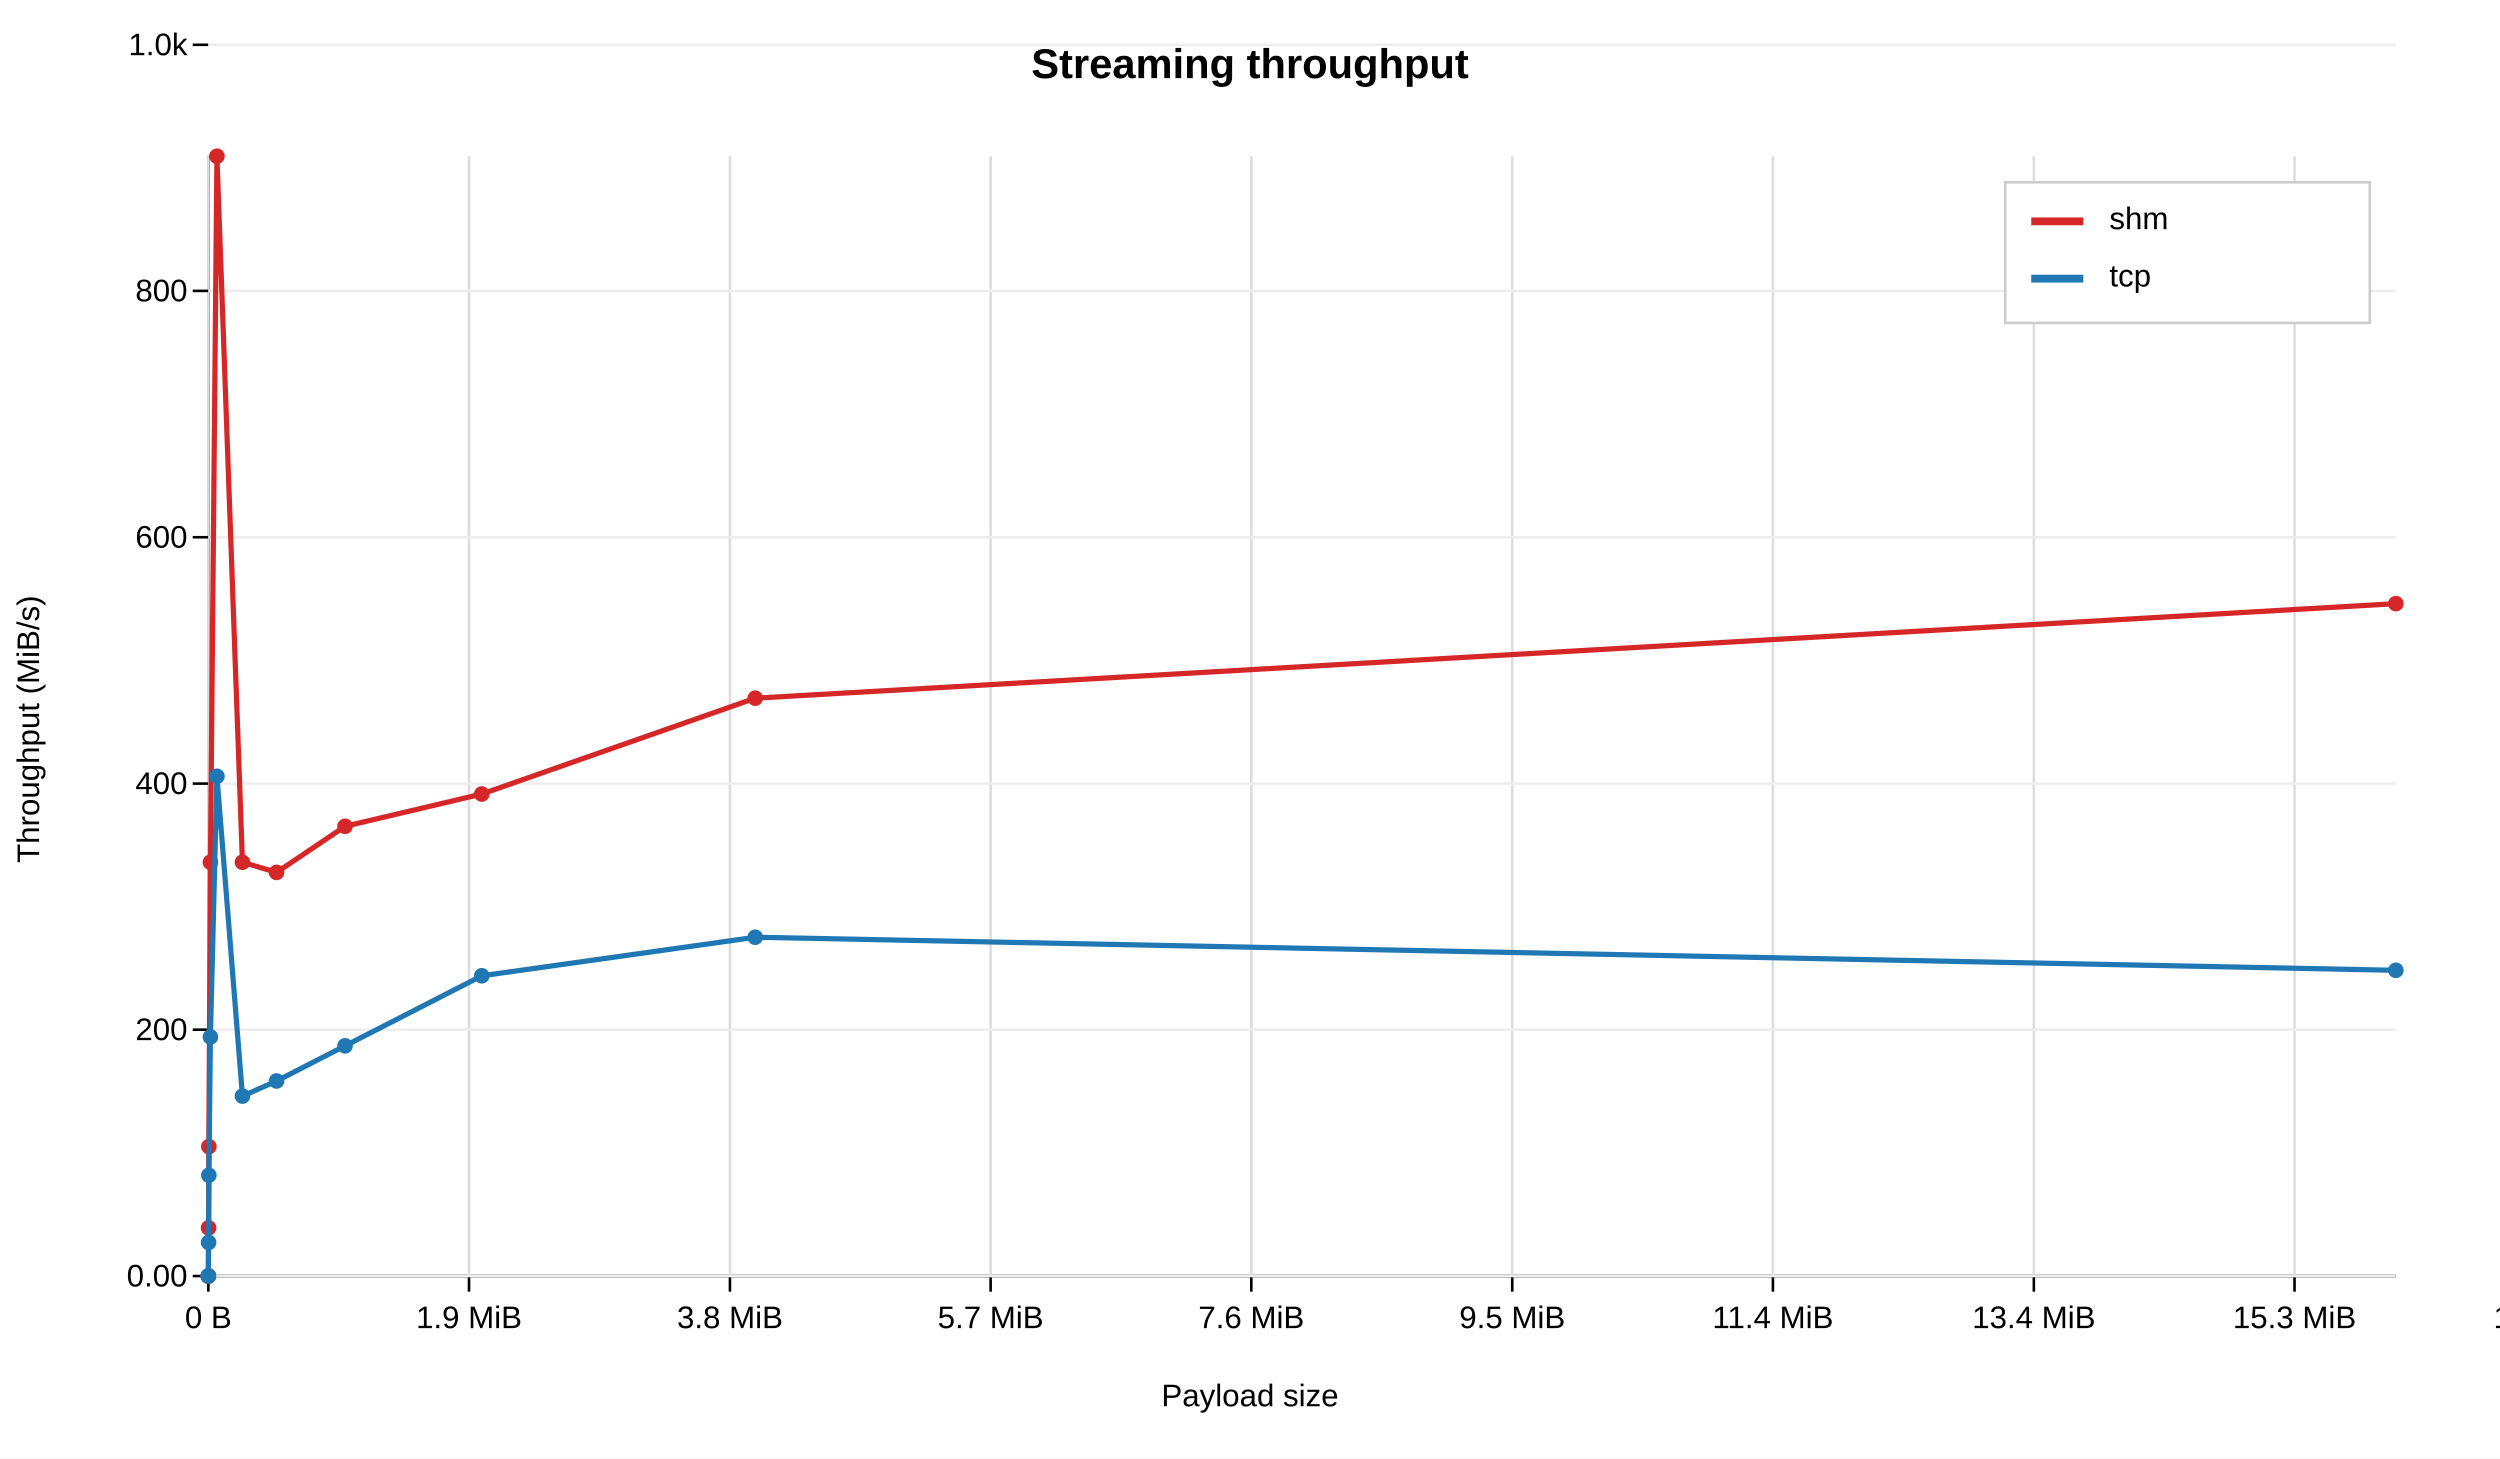
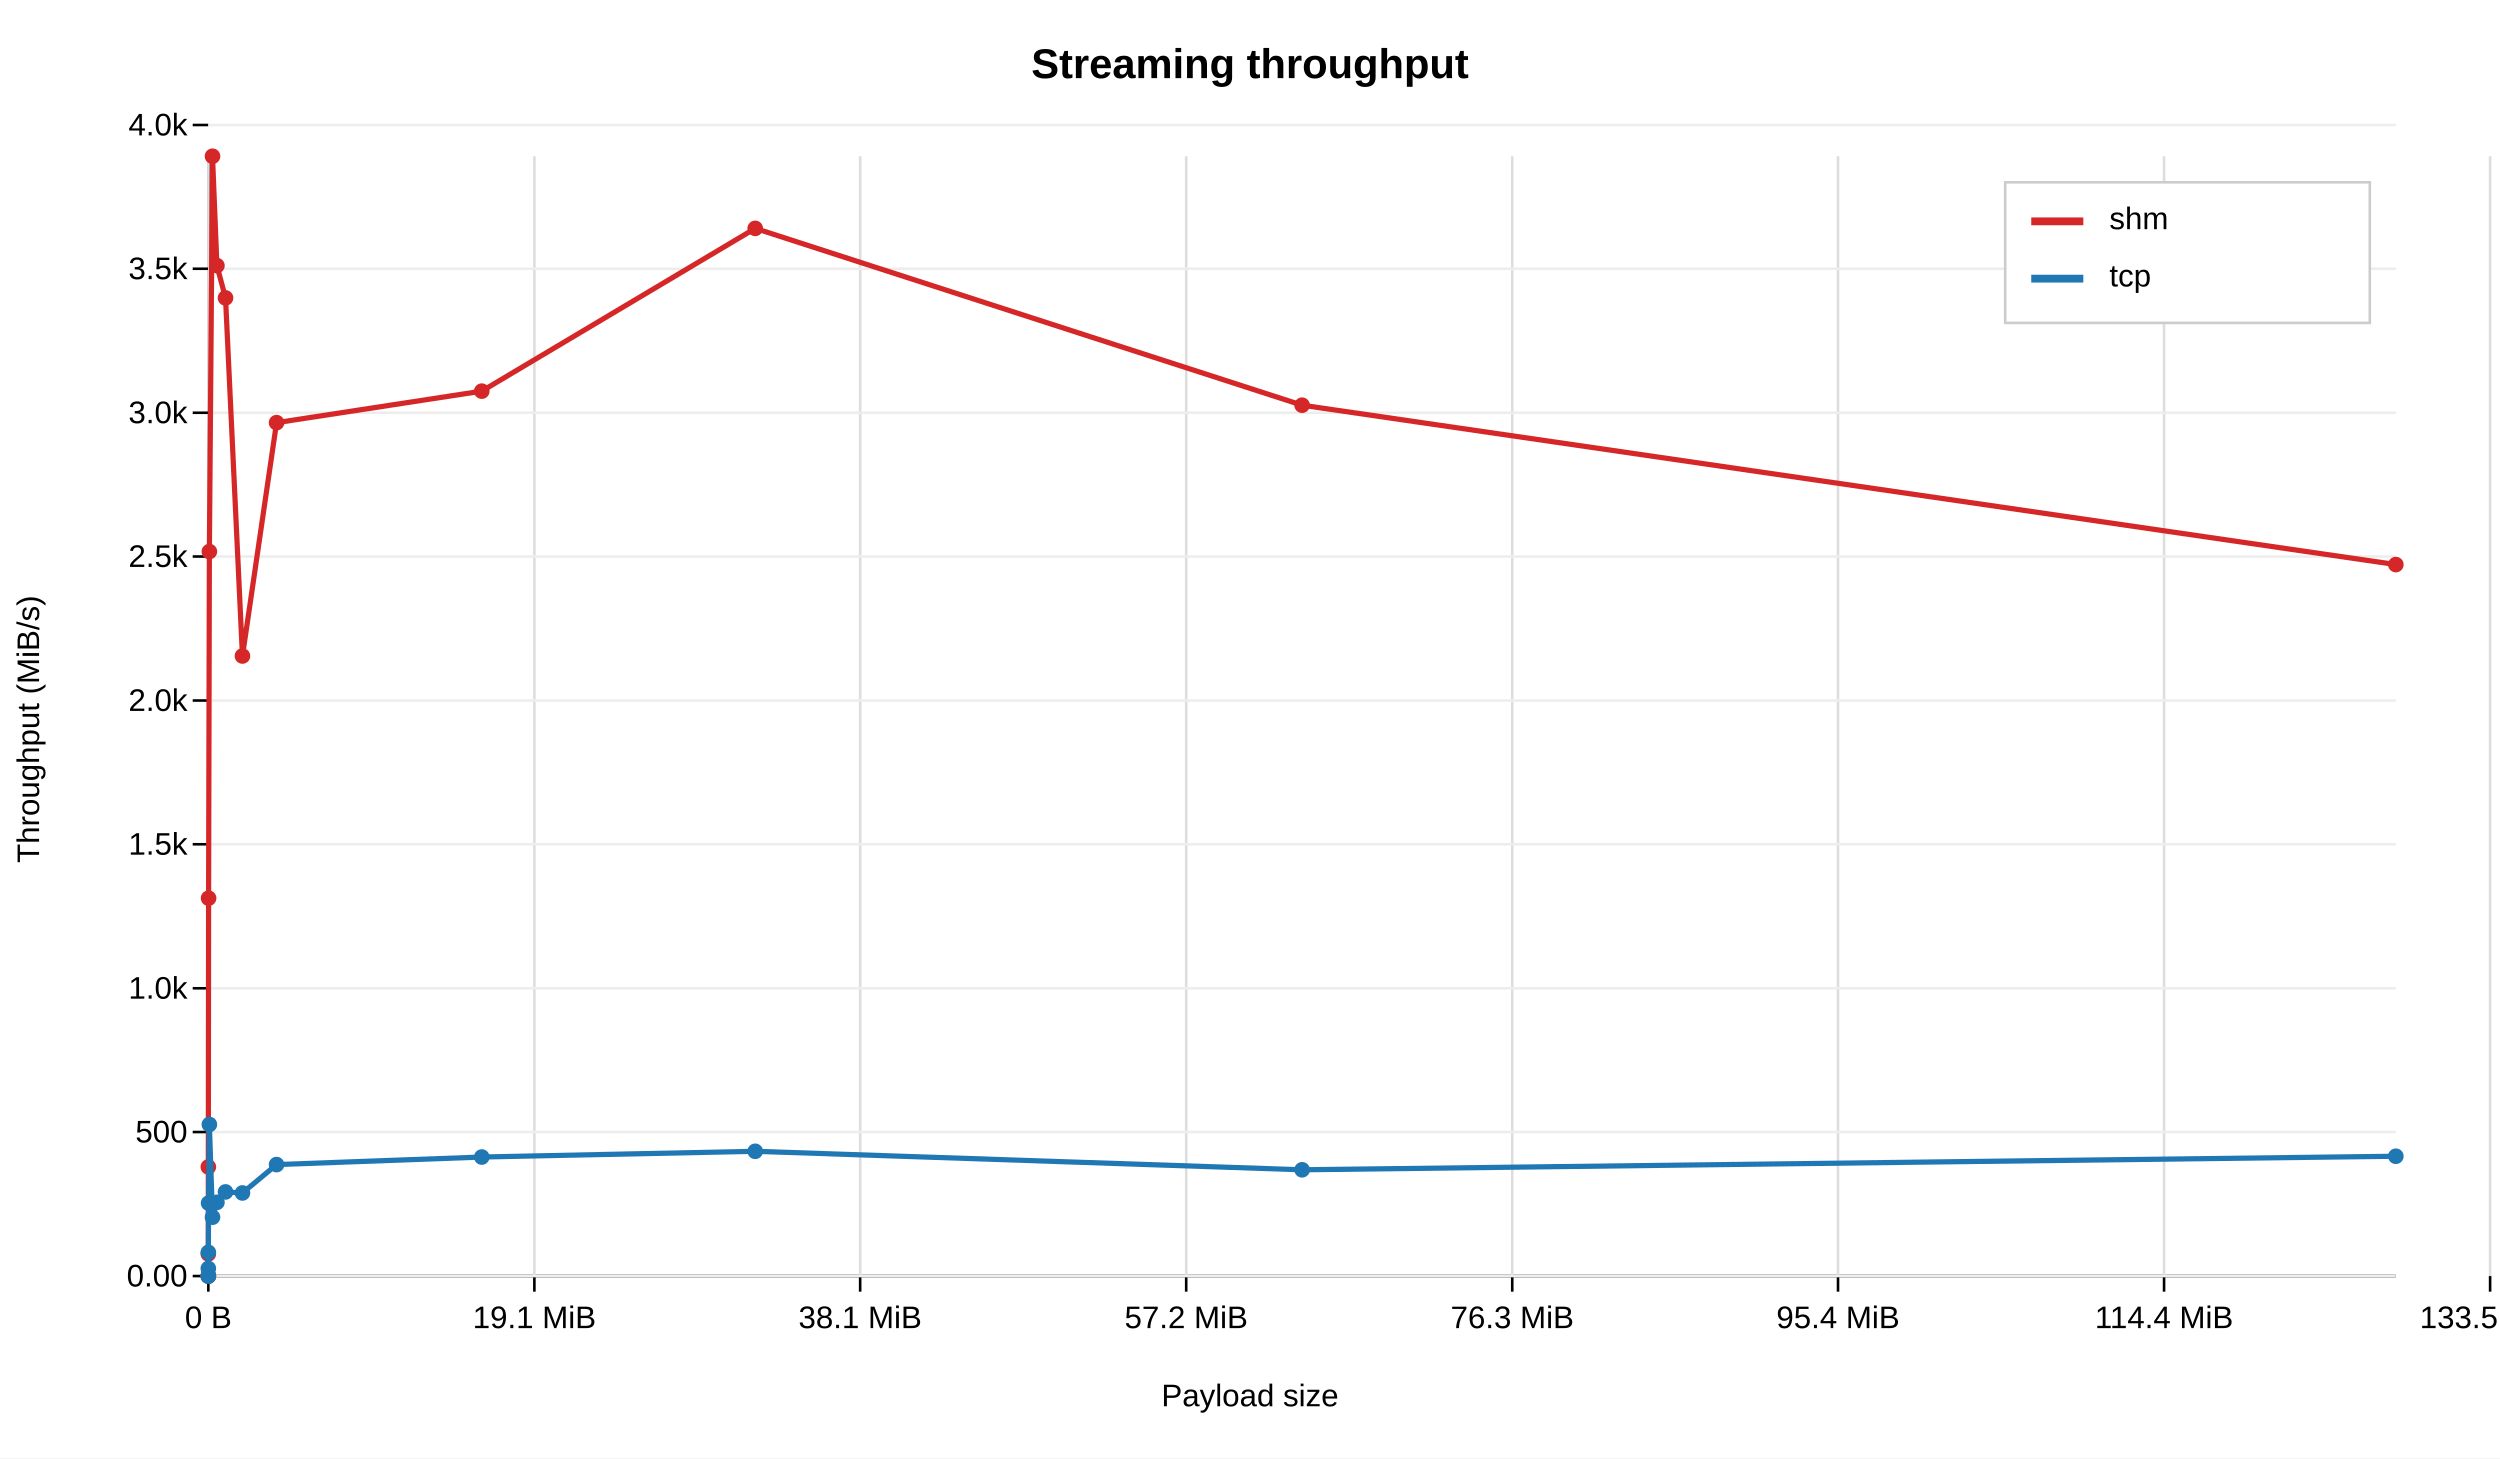
<svg xmlns="http://www.w3.org/2000/svg" width="960" height="560" viewBox="0 0 960 560">
  <style>text{font-family:Arial,sans-serif;font-size:12px;} .title{font-size:16px;font-weight:bold;}</style>
  <rect width="100%" height="100%" fill="white" />
  <text x="480.0" y="30.0" class="title" text-anchor="middle">Streaming throughput</text>
  <text x="480.0" y="540.0" text-anchor="middle">Payload size</text>
  <text x="15" y="280.0" transform="rotate(-90 15,280.0)" text-anchor="middle">Throughput (MiB/s)</text>
  <line x1="80.0" y1="490.0" x2="920.0" y2="490.0" stroke="black" />
  <line x1="80.0" y1="490.0" x2="80.0" y2="60.0" stroke="black" />
  <line x1="80.0" y1="490.0" x2="80.0" y2="496.0" stroke="black" />
  <text x="80.0" y="510.0" text-anchor="middle">0 B</text>
  <line x1="80.0" y1="490.0" x2="80.0" y2="60.0" stroke="#dddddd" />
-   <line x1="180.1" y1="490.0" x2="180.1" y2="496.0" stroke="black" />
-   <text x="180.1" y="510.0" text-anchor="middle">1.9 MiB</text>
-   <line x1="180.1" y1="490.0" x2="180.1" y2="60.0" stroke="#dddddd" />
-   <line x1="280.3" y1="490.0" x2="280.3" y2="496.0" stroke="black" />
-   <text x="280.3" y="510.0" text-anchor="middle">3.8 MiB</text>
-   <line x1="280.3" y1="490.0" x2="280.3" y2="60.0" stroke="#dddddd" />
-   <line x1="380.4" y1="490.0" x2="380.4" y2="496.0" stroke="black" />
-   <text x="380.4" y="510.0" text-anchor="middle">5.7 MiB</text>
-   <line x1="380.4" y1="490.0" x2="380.4" y2="60.0" stroke="#dddddd" />
-   <line x1="480.5" y1="490.0" x2="480.5" y2="496.0" stroke="black" />
-   <text x="480.5" y="510.0" text-anchor="middle">7.6 MiB</text>
-   <line x1="480.5" y1="490.0" x2="480.5" y2="60.0" stroke="#dddddd" />
+   <line x1="205.2" y1="490.0" x2="205.2" y2="496.0" stroke="black" />
+   <text x="205.2" y="510.0" text-anchor="middle">19.1 MiB</text>
+   <line x1="205.2" y1="490.0" x2="205.2" y2="60.0" stroke="#dddddd" />
+   <line x1="330.3" y1="490.0" x2="330.3" y2="496.0" stroke="black" />
+   <text x="330.3" y="510.0" text-anchor="middle">38.1 MiB</text>
+   <line x1="330.3" y1="490.0" x2="330.3" y2="60.0" stroke="#dddddd" />
+   <line x1="455.5" y1="490.0" x2="455.5" y2="496.0" stroke="black" />
+   <text x="455.5" y="510.0" text-anchor="middle">57.2 MiB</text>
+   <line x1="455.5" y1="490.0" x2="455.5" y2="60.0" stroke="#dddddd" />
  <line x1="580.7" y1="490.0" x2="580.7" y2="496.0" stroke="black" />
-   <text x="580.7" y="510.0" text-anchor="middle">9.5 MiB</text>
+   <text x="580.7" y="510.0" text-anchor="middle">76.3 MiB</text>
  <line x1="580.7" y1="490.0" x2="580.7" y2="60.0" stroke="#dddddd" />
-   <line x1="680.8" y1="490.0" x2="680.8" y2="496.0" stroke="black" />
-   <text x="680.8" y="510.0" text-anchor="middle">11.4 MiB</text>
-   <line x1="680.8" y1="490.0" x2="680.8" y2="60.0" stroke="#dddddd" />
-   <line x1="781.0" y1="490.0" x2="781.0" y2="496.0" stroke="black" />
-   <text x="781.0" y="510.0" text-anchor="middle">13.4 MiB</text>
-   <line x1="781.0" y1="490.0" x2="781.0" y2="60.0" stroke="#dddddd" />
-   <line x1="881.1" y1="490.0" x2="881.1" y2="496.0" stroke="black" />
-   <text x="881.1" y="510.0" text-anchor="middle">15.3 MiB</text>
-   <line x1="881.1" y1="490.0" x2="881.1" y2="60.0" stroke="#dddddd" />
-   <line x1="981.2" y1="490.0" x2="981.2" y2="496.0" stroke="black" />
-   <text x="981.2" y="510.0" text-anchor="middle">17.2 MiB</text>
-   <line x1="981.2" y1="490.0" x2="981.2" y2="60.0" stroke="#dddddd" />
+   <line x1="705.8" y1="490.0" x2="705.8" y2="496.0" stroke="black" />
+   <text x="705.8" y="510.0" text-anchor="middle">95.4 MiB</text>
+   <line x1="705.8" y1="490.0" x2="705.8" y2="60.0" stroke="#dddddd" />
+   <line x1="831.0" y1="490.0" x2="831.0" y2="496.0" stroke="black" />
+   <text x="831.0" y="510.0" text-anchor="middle">114.4 MiB</text>
+   <line x1="831.0" y1="490.0" x2="831.0" y2="60.0" stroke="#dddddd" />
+   <line x1="956.2" y1="490.0" x2="956.2" y2="496.0" stroke="black" />
+   <text x="956.2" y="510.0" text-anchor="middle">133.5 MiB</text>
+   <line x1="956.2" y1="490.0" x2="956.2" y2="60.0" stroke="#dddddd" />
  <line x1="74.0" y1="490.0" x2="80.0" y2="490.0" stroke="black" />
  <text x="72.0" y="494.0" text-anchor="end">0.00</text>
  <line x1="80.0" y1="490.0" x2="920.0" y2="490.0" stroke="#ededed" />
-   <line x1="74.0" y1="395.4" x2="80.0" y2="395.4" stroke="black" />
-   <text x="72.0" y="399.4" text-anchor="end">200</text>
-   <line x1="80.0" y1="395.4" x2="920.0" y2="395.4" stroke="#ededed" />
-   <line x1="74.0" y1="300.9" x2="80.0" y2="300.9" stroke="black" />
-   <text x="72.0" y="304.9" text-anchor="end">400</text>
-   <line x1="80.0" y1="300.9" x2="920.0" y2="300.9" stroke="#ededed" />
-   <line x1="74.0" y1="206.3" x2="80.0" y2="206.3" stroke="black" />
-   <text x="72.0" y="210.3" text-anchor="end">600</text>
-   <line x1="80.0" y1="206.3" x2="920.0" y2="206.3" stroke="#ededed" />
-   <line x1="74.0" y1="111.7" x2="80.0" y2="111.7" stroke="black" />
-   <text x="72.0" y="115.7" text-anchor="end">800</text>
-   <line x1="80.0" y1="111.7" x2="920.0" y2="111.7" stroke="#ededed" />
-   <line x1="74.0" y1="17.2" x2="80.0" y2="17.2" stroke="black" />
-   <text x="72.0" y="21.2" text-anchor="end">1.0k</text>
-   <line x1="80.0" y1="17.2" x2="920.0" y2="17.2" stroke="#ededed" />
-   <polyline fill="none" stroke="#d62728" stroke-width="2" points="80.0,490.0 80.0,490.0 80.1,471.5 80.2,440.3 80.8,331.1 83.3,60.0 93.1,331.1 106.2,335.0 132.5,317.3 185.0,304.9 290.0,268.1 920.0,231.8 " />
+   <line x1="74.0" y1="434.7" x2="80.0" y2="434.7" stroke="black" />
+   <text x="72.0" y="438.7" text-anchor="end">500</text>
+   <line x1="80.0" y1="434.7" x2="920.0" y2="434.7" stroke="#ededed" />
+   <line x1="74.0" y1="379.5" x2="80.0" y2="379.5" stroke="black" />
+   <text x="72.0" y="383.5" text-anchor="end">1.0k</text>
+   <line x1="80.0" y1="379.5" x2="920.0" y2="379.5" stroke="#ededed" />
+   <line x1="74.0" y1="324.2" x2="80.0" y2="324.2" stroke="black" />
+   <text x="72.0" y="328.2" text-anchor="end">1.5k</text>
+   <line x1="80.0" y1="324.2" x2="920.0" y2="324.2" stroke="#ededed" />
+   <line x1="74.0" y1="269.0" x2="80.0" y2="269.0" stroke="black" />
+   <text x="72.0" y="273.0" text-anchor="end">2.0k</text>
+   <line x1="80.0" y1="269.0" x2="920.0" y2="269.0" stroke="#ededed" />
+   <line x1="74.0" y1="213.7" x2="80.0" y2="213.7" stroke="black" />
+   <text x="72.0" y="217.7" text-anchor="end">2.5k</text>
+   <line x1="80.0" y1="213.7" x2="920.0" y2="213.7" stroke="#ededed" />
+   <line x1="74.0" y1="158.5" x2="80.0" y2="158.5" stroke="black" />
+   <text x="72.0" y="162.5" text-anchor="end">3.0k</text>
+   <line x1="80.0" y1="158.5" x2="920.0" y2="158.5" stroke="#ededed" />
+   <line x1="74.0" y1="103.2" x2="80.0" y2="103.2" stroke="black" />
+   <text x="72.0" y="107.2" text-anchor="end">3.5k</text>
+   <line x1="80.0" y1="103.2" x2="920.0" y2="103.2" stroke="#ededed" />
+   <line x1="74.0" y1="48.0" x2="80.0" y2="48.0" stroke="black" />
+   <text x="72.0" y="52.0" text-anchor="end">4.0k</text>
+   <line x1="80.0" y1="48.0" x2="920.0" y2="48.0" stroke="#ededed" />
+   <polyline fill="none" stroke="#d62728" stroke-width="2" points="80.0,490.0 80.0,490.0 80.0,481.5 80.0,448.1 80.1,344.9 80.4,211.8 81.6,60.0 83.3,102.0 86.6,114.4 93.1,251.9 106.2,162.3 185.0,150.2 290.0,87.7 500.0,155.6 920.0,216.8 " />
  <circle cx="80.0" cy="490.0" r="3" fill="#d62728" />
  <circle cx="80.0" cy="490.0" r="3" fill="#d62728" />
-   <circle cx="80.1" cy="471.5" r="3" fill="#d62728" />
-   <circle cx="80.2" cy="440.3" r="3" fill="#d62728" />
-   <circle cx="80.8" cy="331.1" r="3" fill="#d62728" />
-   <circle cx="83.3" cy="60.0" r="3" fill="#d62728" />
-   <circle cx="93.1" cy="331.1" r="3" fill="#d62728" />
-   <circle cx="106.2" cy="335.0" r="3" fill="#d62728" />
-   <circle cx="132.5" cy="317.3" r="3" fill="#d62728" />
-   <circle cx="185.0" cy="304.9" r="3" fill="#d62728" />
-   <circle cx="290.0" cy="268.1" r="3" fill="#d62728" />
-   <circle cx="920.0" cy="231.8" r="3" fill="#d62728" />
-   <polyline fill="none" stroke="#1f77b4" stroke-width="2" points="80.0,490.0 80.0,490.0 80.1,477.1 80.2,451.3 80.8,398.2 83.3,298.1 93.1,420.9 106.2,415.1 132.5,401.6 185.0,374.7 290.0,359.9 920.0,372.6 " />
+   <circle cx="80.0" cy="481.5" r="3" fill="#d62728" />
+   <circle cx="80.0" cy="448.1" r="3" fill="#d62728" />
+   <circle cx="80.1" cy="344.9" r="3" fill="#d62728" />
+   <circle cx="80.4" cy="211.8" r="3" fill="#d62728" />
+   <circle cx="81.6" cy="60.0" r="3" fill="#d62728" />
+   <circle cx="83.3" cy="102.0" r="3" fill="#d62728" />
+   <circle cx="86.6" cy="114.4" r="3" fill="#d62728" />
+   <circle cx="93.1" cy="251.9" r="3" fill="#d62728" />
+   <circle cx="106.2" cy="162.3" r="3" fill="#d62728" />
+   <circle cx="185.0" cy="150.2" r="3" fill="#d62728" />
+   <circle cx="290.0" cy="87.7" r="3" fill="#d62728" />
+   <circle cx="500.0" cy="155.6" r="3" fill="#d62728" />
+   <circle cx="920.0" cy="216.8" r="3" fill="#d62728" />
+   <polyline fill="none" stroke="#1f77b4" stroke-width="2" points="80.0,490.0 80.0,490.0 80.0,487.1 80.0,480.9 80.1,462.0 80.4,431.8 81.6,467.4 83.3,461.7 86.6,457.7 93.1,458.1 106.2,447.2 185.0,444.3 290.0,442.1 500.0,449.2 920.0,444.0 " />
  <circle cx="80.0" cy="490.0" r="3" fill="#1f77b4" />
  <circle cx="80.0" cy="490.0" r="3" fill="#1f77b4" />
-   <circle cx="80.1" cy="477.1" r="3" fill="#1f77b4" />
-   <circle cx="80.2" cy="451.3" r="3" fill="#1f77b4" />
-   <circle cx="80.8" cy="398.2" r="3" fill="#1f77b4" />
-   <circle cx="83.3" cy="298.1" r="3" fill="#1f77b4" />
-   <circle cx="93.1" cy="420.9" r="3" fill="#1f77b4" />
-   <circle cx="106.2" cy="415.1" r="3" fill="#1f77b4" />
-   <circle cx="132.5" cy="401.6" r="3" fill="#1f77b4" />
-   <circle cx="185.0" cy="374.7" r="3" fill="#1f77b4" />
-   <circle cx="290.0" cy="359.9" r="3" fill="#1f77b4" />
-   <circle cx="920.0" cy="372.6" r="3" fill="#1f77b4" />
+   <circle cx="80.0" cy="487.1" r="3" fill="#1f77b4" />
+   <circle cx="80.0" cy="480.9" r="3" fill="#1f77b4" />
+   <circle cx="80.1" cy="462.0" r="3" fill="#1f77b4" />
+   <circle cx="80.4" cy="431.8" r="3" fill="#1f77b4" />
+   <circle cx="81.6" cy="467.4" r="3" fill="#1f77b4" />
+   <circle cx="83.3" cy="461.7" r="3" fill="#1f77b4" />
+   <circle cx="86.6" cy="457.7" r="3" fill="#1f77b4" />
+   <circle cx="93.1" cy="458.1" r="3" fill="#1f77b4" />
+   <circle cx="106.2" cy="447.2" r="3" fill="#1f77b4" />
+   <circle cx="185.0" cy="444.3" r="3" fill="#1f77b4" />
+   <circle cx="290.0" cy="442.1" r="3" fill="#1f77b4" />
+   <circle cx="500.0" cy="449.2" r="3" fill="#1f77b4" />
+   <circle cx="920.0" cy="444.0" r="3" fill="#1f77b4" />
  <rect x="770.0" y="70.0" width="140" height="54.0" fill="white" stroke="#ccc" />
  <line x1="780.0" y1="85.0" x2="800.0" y2="85.0" stroke="#d62728" stroke-width="3" />
  <text x="810.0" y="88.0">shm</text>
  <line x1="780.0" y1="107.0" x2="800.0" y2="107.0" stroke="#1f77b4" stroke-width="3" />
  <text x="810.0" y="110.0">tcp</text>
</svg>
